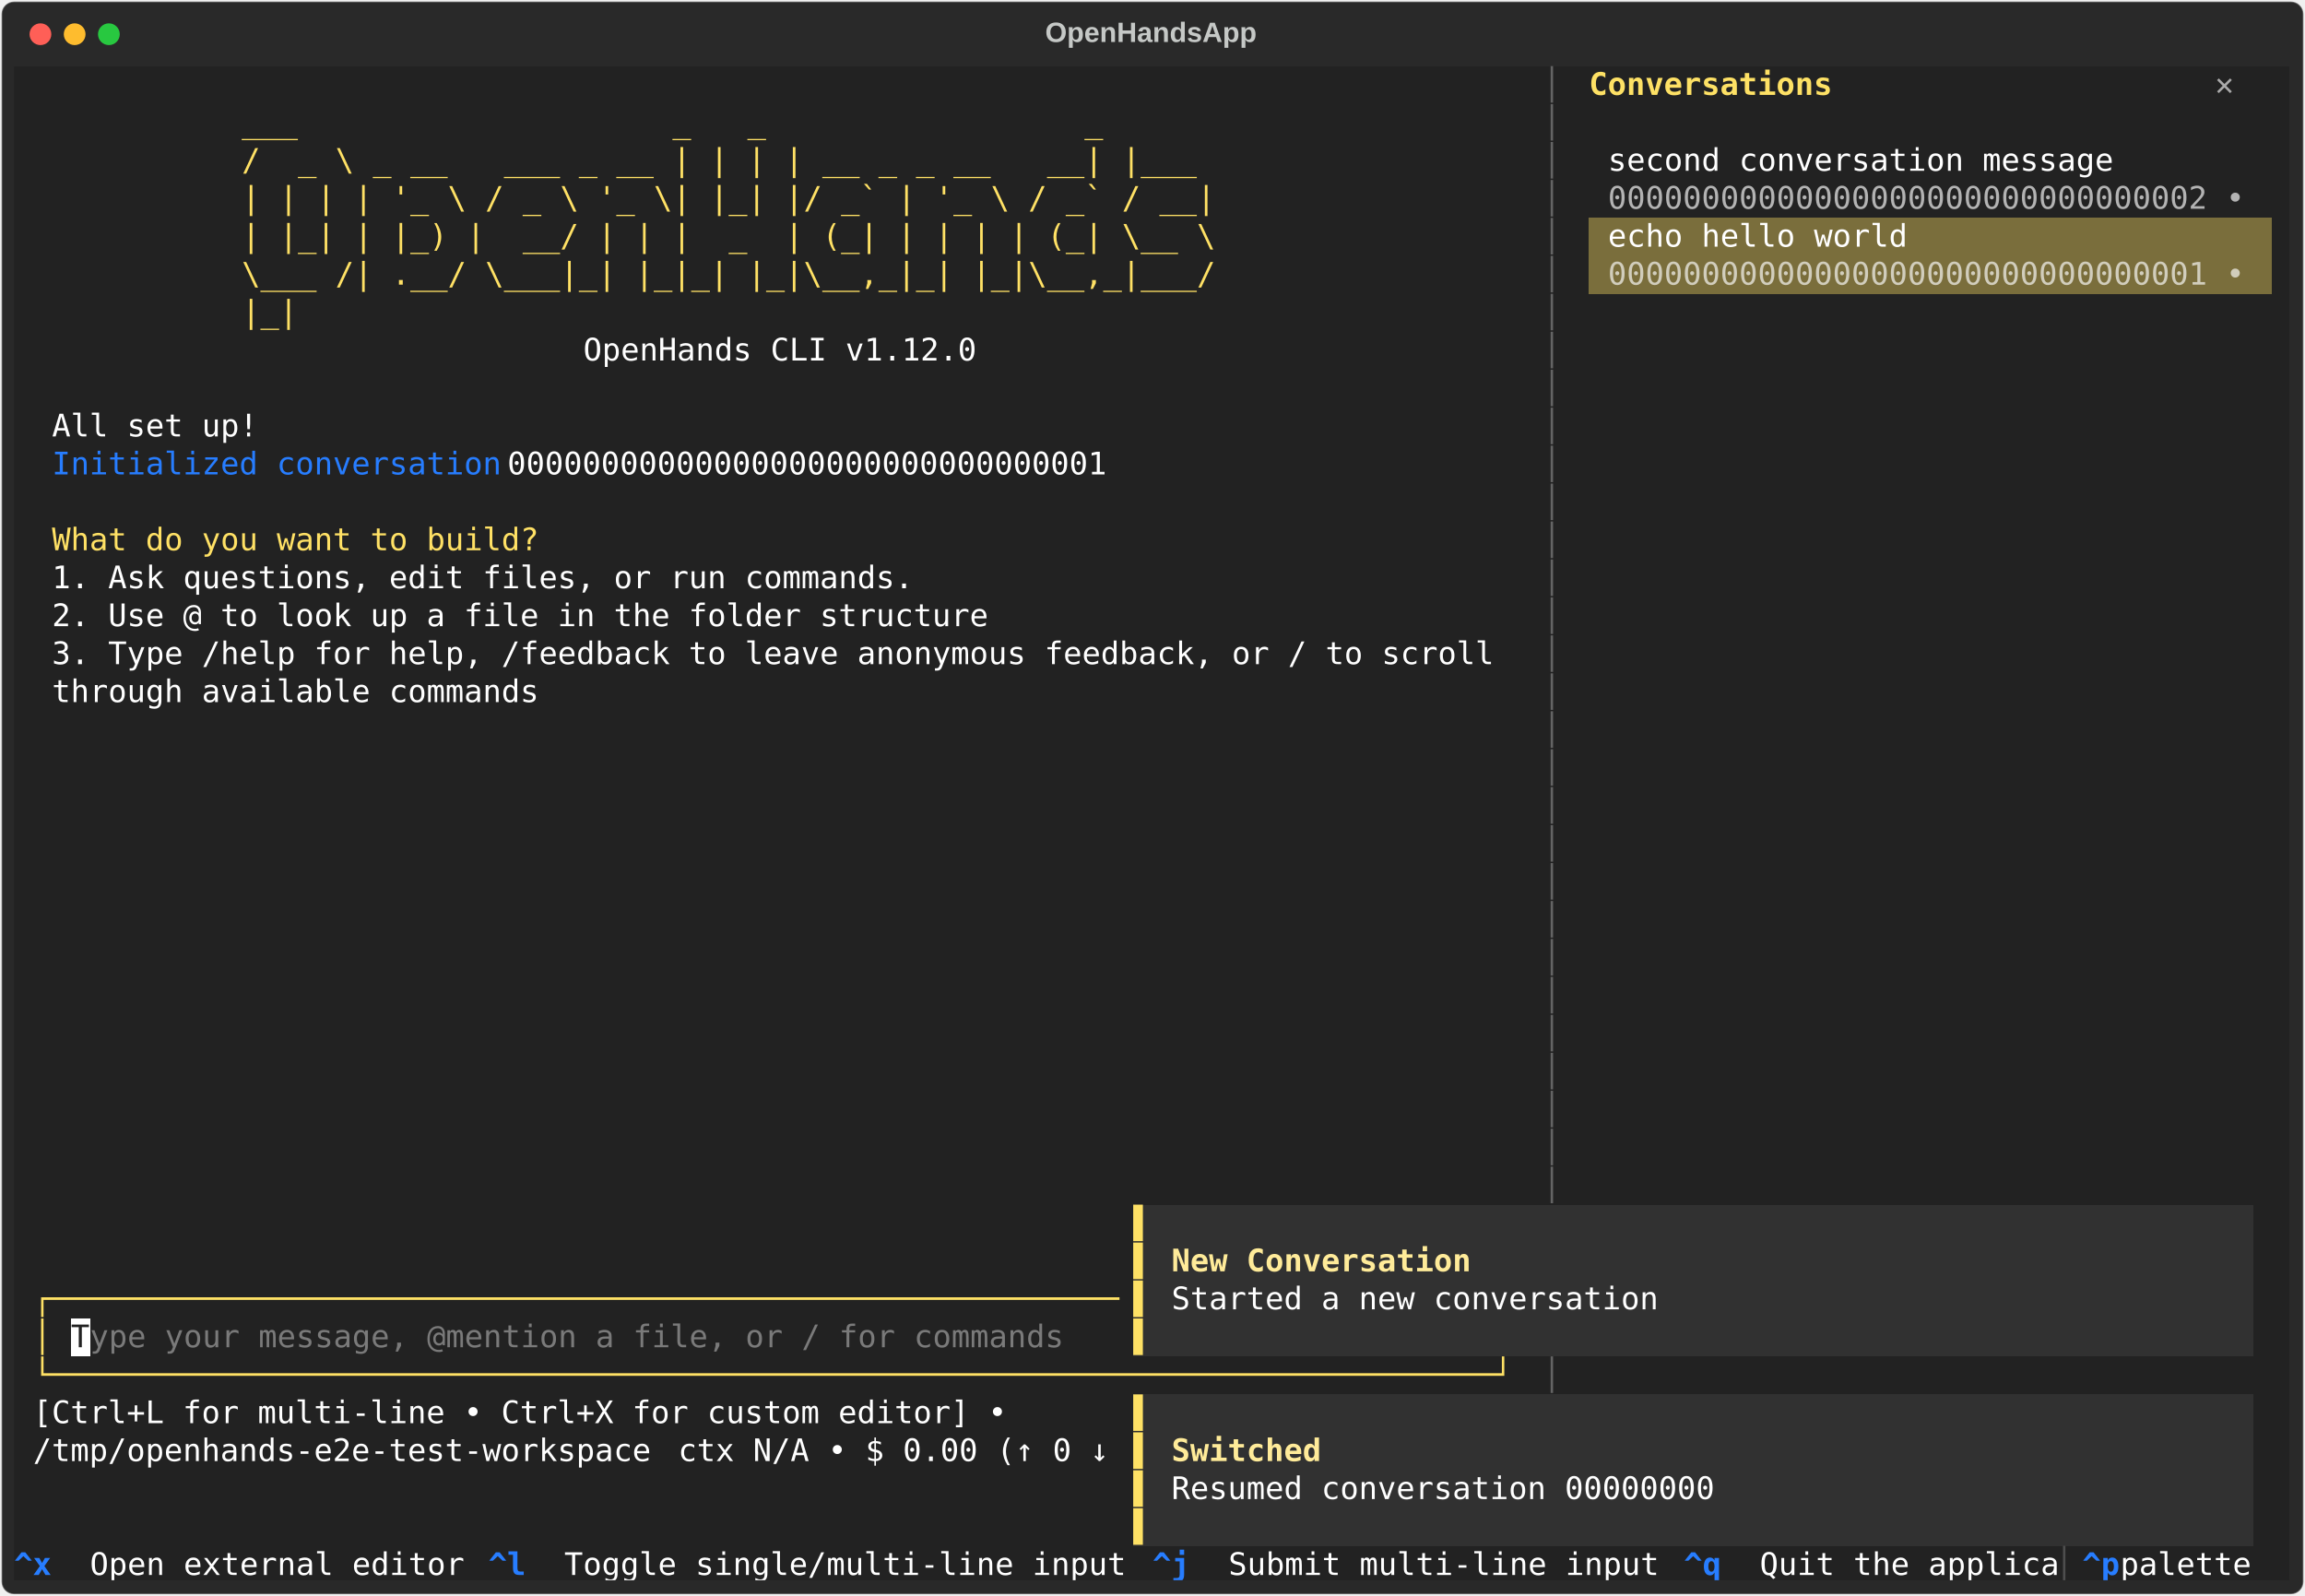
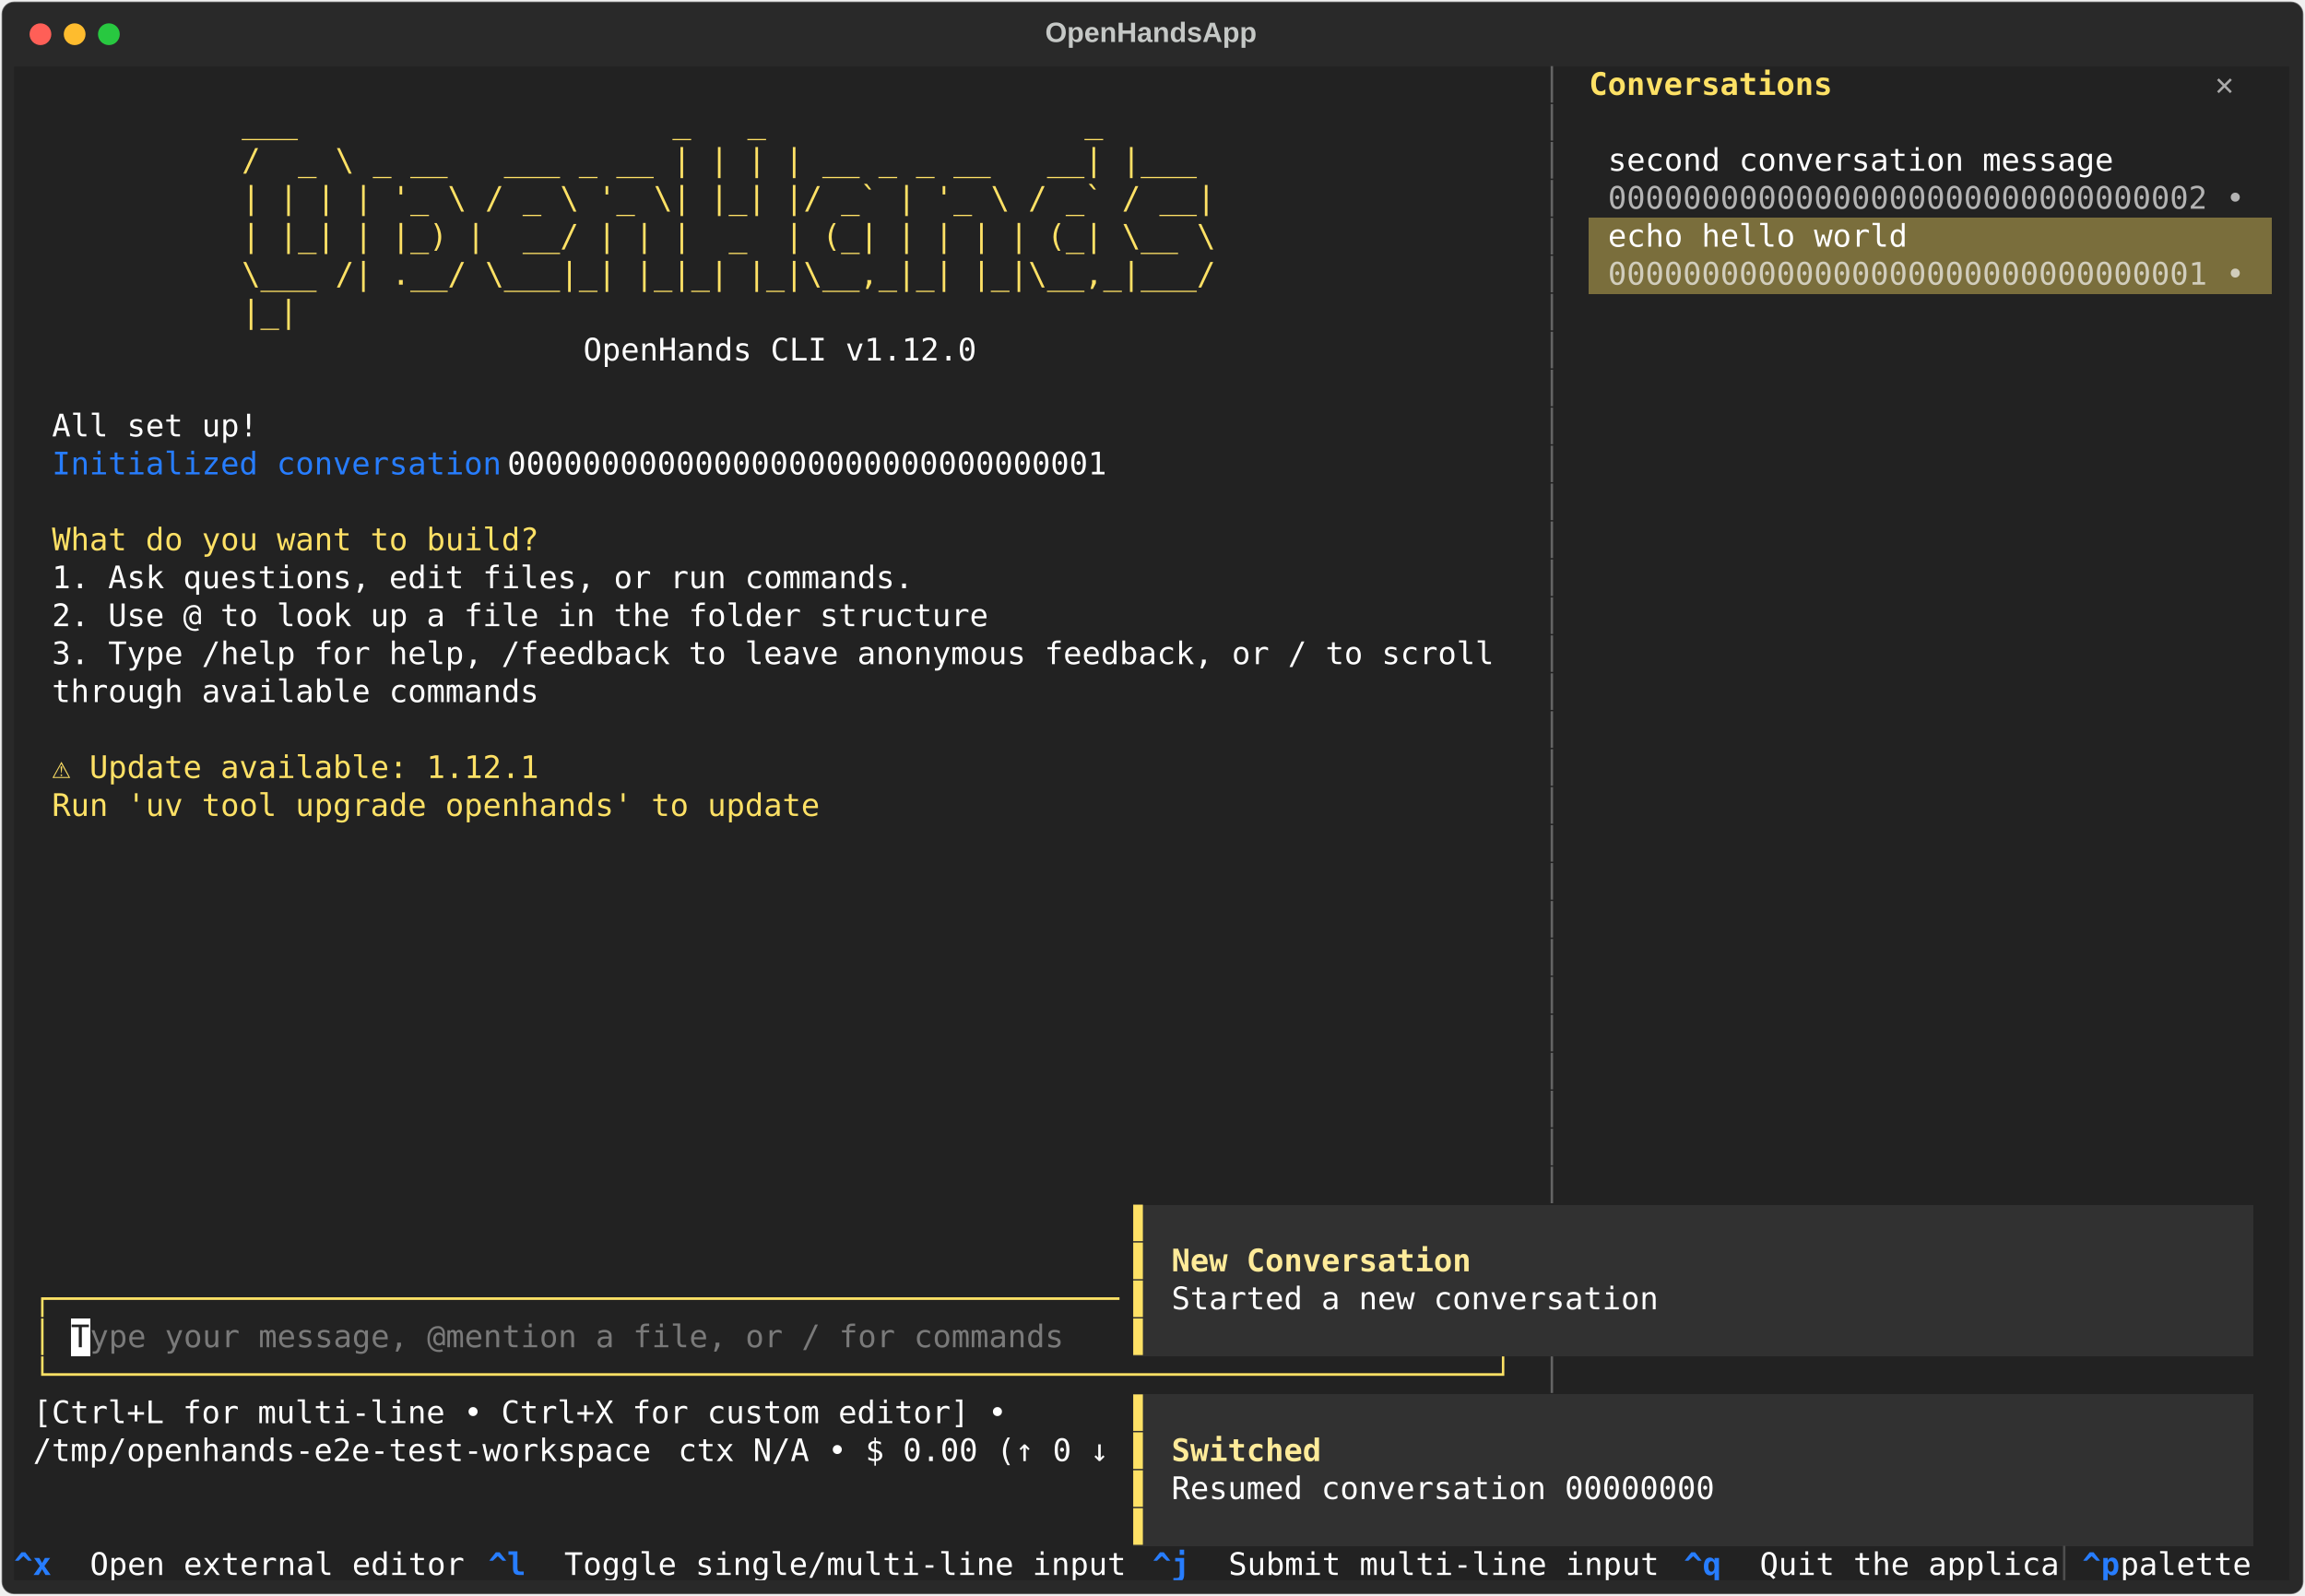
<svg xmlns="http://www.w3.org/2000/svg" class="rich-terminal" viewBox="0 0 1482 1026.0">
  <style>

    @font-face {
        font-family: "Fira Code";
        src: local("FiraCode-Regular"),
                url("https://cdnjs.cloudflare.com/ajax/libs/firacode/6.2.0/woff2/FiraCode-Regular.woff2") format("woff2"),
                url("https://cdnjs.cloudflare.com/ajax/libs/firacode/6.2.0/woff/FiraCode-Regular.woff") format("woff");
        font-style: normal;
        font-weight: 400;
    }
    @font-face {
        font-family: "Fira Code";
        src: local("FiraCode-Bold"),
                url("https://cdnjs.cloudflare.com/ajax/libs/firacode/6.2.0/woff2/FiraCode-Bold.woff2") format("woff2"),
                url("https://cdnjs.cloudflare.com/ajax/libs/firacode/6.2.0/woff/FiraCode-Bold.woff") format("woff");
        font-style: bold;
        font-weight: 700;
    }

    .terminal-matrix {
        font-family: Fira Code, monospace;
        font-size: 20px;
        line-height: 24.4px;
        font-variant-east-asian: full-width;
    }

    .terminal-title {
        font-size: 18px;
        font-weight: bold;
        font-family: arial;
    }

    .terminal-r1 { fill: #c5c8c6 }
.terminal-r2 { fill: #646464 }
.terminal-r3 { fill: #fee165;font-weight: bold }
.terminal-r4 { fill: #aaaaaa;font-weight: bold }
.terminal-r5 { fill: #ffe165 }
.terminal-r6 { fill: #ffffff }
.terminal-r7 { fill: #b3b3b3 }
.terminal-r8 { fill: #d1cdbc }
.terminal-r9 { fill: #277dff }
.terminal-r10 { fill: #fee165 }
.terminal-r11 { fill: #ffeb99;font-weight: bold }
.terminal-r12 { fill: #222222 }
.terminal-r13 { fill: #7a7a7a }
.terminal-r14 { fill: #277dff;font-weight: bold }
.terminal-r15 { fill: #4e4e4e }
    </style>
  <defs>
    <clipPath id="terminal-clip-terminal">
      <rect x="0" y="0" width="1463.0" height="975.0" />
    </clipPath>
    <clipPath id="terminal-line-0">
      <rect x="0" y="1.5" width="1464" height="24.65" />
    </clipPath>
    <clipPath id="terminal-line-1">
      <rect x="0" y="25.9" width="1464" height="24.65" />
    </clipPath>
    <clipPath id="terminal-line-2">
      <rect x="0" y="50.3" width="1464" height="24.65" />
    </clipPath>
    <clipPath id="terminal-line-3">
      <rect x="0" y="74.7" width="1464" height="24.65" />
    </clipPath>
    <clipPath id="terminal-line-4">
      <rect x="0" y="99.1" width="1464" height="24.65" />
    </clipPath>
    <clipPath id="terminal-line-5">
      <rect x="0" y="123.5" width="1464" height="24.65" />
    </clipPath>
    <clipPath id="terminal-line-6">
      <rect x="0" y="147.9" width="1464" height="24.65" />
    </clipPath>
    <clipPath id="terminal-line-7">
      <rect x="0" y="172.3" width="1464" height="24.65" />
    </clipPath>
    <clipPath id="terminal-line-8">
      <rect x="0" y="196.7" width="1464" height="24.65" />
    </clipPath>
    <clipPath id="terminal-line-9">
      <rect x="0" y="221.1" width="1464" height="24.65" />
    </clipPath>
    <clipPath id="terminal-line-10">
      <rect x="0" y="245.5" width="1464" height="24.65" />
    </clipPath>
    <clipPath id="terminal-line-11">
      <rect x="0" y="269.9" width="1464" height="24.65" />
    </clipPath>
    <clipPath id="terminal-line-12">
      <rect x="0" y="294.3" width="1464" height="24.65" />
    </clipPath>
    <clipPath id="terminal-line-13">
      <rect x="0" y="318.7" width="1464" height="24.65" />
    </clipPath>
    <clipPath id="terminal-line-14">
      <rect x="0" y="343.1" width="1464" height="24.65" />
    </clipPath>
    <clipPath id="terminal-line-15">
      <rect x="0" y="367.5" width="1464" height="24.65" />
    </clipPath>
    <clipPath id="terminal-line-16">
      <rect x="0" y="391.9" width="1464" height="24.65" />
    </clipPath>
    <clipPath id="terminal-line-17">
      <rect x="0" y="416.3" width="1464" height="24.65" />
    </clipPath>
    <clipPath id="terminal-line-18">
      <rect x="0" y="440.7" width="1464" height="24.65" />
    </clipPath>
    <clipPath id="terminal-line-19">
      <rect x="0" y="465.1" width="1464" height="24.65" />
    </clipPath>
    <clipPath id="terminal-line-20">
      <rect x="0" y="489.5" width="1464" height="24.65" />
    </clipPath>
    <clipPath id="terminal-line-21">
      <rect x="0" y="513.9" width="1464" height="24.65" />
    </clipPath>
    <clipPath id="terminal-line-22">
      <rect x="0" y="538.3" width="1464" height="24.65" />
    </clipPath>
    <clipPath id="terminal-line-23">
      <rect x="0" y="562.7" width="1464" height="24.65" />
    </clipPath>
    <clipPath id="terminal-line-24">
      <rect x="0" y="587.1" width="1464" height="24.65" />
    </clipPath>
    <clipPath id="terminal-line-25">
      <rect x="0" y="611.5" width="1464" height="24.65" />
    </clipPath>
    <clipPath id="terminal-line-26">
      <rect x="0" y="635.9" width="1464" height="24.65" />
    </clipPath>
    <clipPath id="terminal-line-27">
      <rect x="0" y="660.3" width="1464" height="24.65" />
    </clipPath>
    <clipPath id="terminal-line-28">
      <rect x="0" y="684.7" width="1464" height="24.65" />
    </clipPath>
    <clipPath id="terminal-line-29">
      <rect x="0" y="709.1" width="1464" height="24.65" />
    </clipPath>
    <clipPath id="terminal-line-30">
      <rect x="0" y="733.5" width="1464" height="24.65" />
    </clipPath>
    <clipPath id="terminal-line-31">
      <rect x="0" y="757.9" width="1464" height="24.65" />
    </clipPath>
    <clipPath id="terminal-line-32">
      <rect x="0" y="782.3" width="1464" height="24.65" />
    </clipPath>
    <clipPath id="terminal-line-33">
      <rect x="0" y="806.7" width="1464" height="24.65" />
    </clipPath>
    <clipPath id="terminal-line-34">
      <rect x="0" y="831.1" width="1464" height="24.65" />
    </clipPath>
    <clipPath id="terminal-line-35">
      <rect x="0" y="855.5" width="1464" height="24.65" />
    </clipPath>
    <clipPath id="terminal-line-36">
      <rect x="0" y="879.9" width="1464" height="24.65" />
    </clipPath>
    <clipPath id="terminal-line-37">
      <rect x="0" y="904.3" width="1464" height="24.65" />
    </clipPath>
    <clipPath id="terminal-line-38">
      <rect x="0" y="928.7" width="1464" height="24.65" />
    </clipPath>
  </defs>
  <rect fill="#292929" stroke="rgba(255,255,255,0.35)" stroke-width="1" x="1" y="1" width="1480" height="1024" rx="8" />
  <text class="terminal-title" fill="#c5c8c6" text-anchor="middle" x="740" y="27">OpenHandsApp</text>
  <g transform="translate(26,22)">
    <circle cx="0" cy="0" r="7" fill="#ff5f57" />
    <circle cx="22" cy="0" r="7" fill="#febc2e" />
    <circle cx="44" cy="0" r="7" fill="#28c840" />
  </g>
  <g transform="translate(9, 41)" clip-path="url(#terminal-clip-terminal)">
    <rect fill="#222222" x="0" y="1.5" width="988.2" height="24.65" shape-rendering="crispEdges" />
    <rect fill="#222222" x="988.2" y="1.5" width="12.2" height="24.65" shape-rendering="crispEdges" />
    <rect fill="#222222" x="1000.4" y="1.5" width="12.2" height="24.65" shape-rendering="crispEdges" />
    <rect fill="#222222" x="1012.6" y="1.5" width="158.6" height="24.65" shape-rendering="crispEdges" />
    <rect fill="#222222" x="1171.2" y="1.5" width="244" height="24.65" shape-rendering="crispEdges" />
    <rect fill="#222222" x="1415.2" y="1.5" width="36.6" height="24.65" shape-rendering="crispEdges" />
    <rect fill="#222222" x="1451.8" y="1.5" width="12.2" height="24.65" shape-rendering="crispEdges" />
    <rect fill="#222222" x="0" y="25.9" width="146.4" height="24.65" shape-rendering="crispEdges" />
    <rect fill="#222222" x="146.4" y="25.9" width="695.4" height="24.65" shape-rendering="crispEdges" />
    <rect fill="#222222" x="841.8" y="25.9" width="146.4" height="24.65" shape-rendering="crispEdges" />
    <rect fill="#222222" x="988.2" y="25.9" width="12.2" height="24.65" shape-rendering="crispEdges" />
    <rect fill="#222222" x="1000.4" y="25.9" width="463.6" height="24.65" shape-rendering="crispEdges" />
    <rect fill="#222222" x="0" y="50.3" width="146.4" height="24.65" shape-rendering="crispEdges" />
    <rect fill="#222222" x="146.4" y="50.3" width="695.4" height="24.65" shape-rendering="crispEdges" />
    <rect fill="#222222" x="841.8" y="50.3" width="146.4" height="24.65" shape-rendering="crispEdges" />
    <rect fill="#222222" x="988.2" y="50.3" width="12.2" height="24.65" shape-rendering="crispEdges" />
    <rect fill="#222222" x="1000.4" y="50.3" width="24.4" height="24.65" shape-rendering="crispEdges" />
    <rect fill="#222222" x="1024.8" y="50.3" width="329.4" height="24.65" shape-rendering="crispEdges" />
    <rect fill="#222222" x="1354.2" y="50.3" width="109.8" height="24.65" shape-rendering="crispEdges" />
    <rect fill="#222222" x="0" y="74.7" width="146.4" height="24.65" shape-rendering="crispEdges" />
    <rect fill="#222222" x="146.4" y="74.7" width="695.4" height="24.65" shape-rendering="crispEdges" />
    <rect fill="#222222" x="841.8" y="74.7" width="146.4" height="24.65" shape-rendering="crispEdges" />
    <rect fill="#222222" x="988.2" y="74.7" width="12.2" height="24.65" shape-rendering="crispEdges" />
    <rect fill="#222222" x="1000.4" y="74.7" width="24.4" height="24.65" shape-rendering="crispEdges" />
    <rect fill="#222222" x="1024.8" y="74.7" width="414.8" height="24.65" shape-rendering="crispEdges" />
    <rect fill="#222222" x="1439.6" y="74.7" width="24.4" height="24.65" shape-rendering="crispEdges" />
    <rect fill="#222222" x="0" y="99.1" width="146.4" height="24.65" shape-rendering="crispEdges" />
    <rect fill="#222222" x="146.4" y="99.1" width="695.4" height="24.65" shape-rendering="crispEdges" />
    <rect fill="#222222" x="841.8" y="99.1" width="146.4" height="24.65" shape-rendering="crispEdges" />
    <rect fill="#222222" x="988.2" y="99.1" width="12.2" height="24.65" shape-rendering="crispEdges" />
    <rect fill="#222222" x="1000.4" y="99.1" width="12.2" height="24.65" shape-rendering="crispEdges" />
    <rect fill="#7a6e3c" x="1012.6" y="99.1" width="12.2" height="24.65" shape-rendering="crispEdges" />
    <rect fill="#7a6e3c" x="1024.8" y="99.1" width="195.2" height="24.65" shape-rendering="crispEdges" />
    <rect fill="#7a6e3c" x="1220" y="99.1" width="231.8" height="24.65" shape-rendering="crispEdges" />
    <rect fill="#222222" x="1451.8" y="99.1" width="12.2" height="24.65" shape-rendering="crispEdges" />
    <rect fill="#222222" x="0" y="123.5" width="146.4" height="24.65" shape-rendering="crispEdges" />
    <rect fill="#222222" x="146.4" y="123.5" width="695.4" height="24.65" shape-rendering="crispEdges" />
    <rect fill="#222222" x="841.8" y="123.5" width="146.4" height="24.65" shape-rendering="crispEdges" />
    <rect fill="#222222" x="988.2" y="123.5" width="12.2" height="24.65" shape-rendering="crispEdges" />
    <rect fill="#222222" x="1000.4" y="123.5" width="12.2" height="24.65" shape-rendering="crispEdges" />
    <rect fill="#7a6e3c" x="1012.6" y="123.5" width="12.2" height="24.65" shape-rendering="crispEdges" />
    <rect fill="#7a6e3c" x="1024.8" y="123.5" width="414.8" height="24.65" shape-rendering="crispEdges" />
    <rect fill="#7a6e3c" x="1439.6" y="123.5" width="12.2" height="24.65" shape-rendering="crispEdges" />
    <rect fill="#222222" x="1451.8" y="123.5" width="12.2" height="24.65" shape-rendering="crispEdges" />
    <rect fill="#222222" x="0" y="147.9" width="146.4" height="24.65" shape-rendering="crispEdges" />
    <rect fill="#222222" x="146.4" y="147.9" width="695.4" height="24.65" shape-rendering="crispEdges" />
    <rect fill="#222222" x="841.8" y="147.9" width="146.4" height="24.65" shape-rendering="crispEdges" />
    <rect fill="#222222" x="988.2" y="147.9" width="12.2" height="24.65" shape-rendering="crispEdges" />
    <rect fill="#222222" x="1000.4" y="147.9" width="463.6" height="24.65" shape-rendering="crispEdges" />
    <rect fill="#222222" x="0" y="172.3" width="366" height="24.65" shape-rendering="crispEdges" />
    <rect fill="#222222" x="366" y="172.3" width="256.2" height="24.65" shape-rendering="crispEdges" />
    <rect fill="#222222" x="622.2" y="172.3" width="366" height="24.65" shape-rendering="crispEdges" />
    <rect fill="#222222" x="988.2" y="172.3" width="12.2" height="24.65" shape-rendering="crispEdges" />
    <rect fill="#222222" x="1000.4" y="172.3" width="463.6" height="24.65" shape-rendering="crispEdges" />
    <rect fill="#222222" x="0" y="196.7" width="988.2" height="24.65" shape-rendering="crispEdges" />
    <rect fill="#222222" x="988.2" y="196.7" width="12.2" height="24.65" shape-rendering="crispEdges" />
    <rect fill="#222222" x="1000.4" y="196.7" width="463.6" height="24.65" shape-rendering="crispEdges" />
    <rect fill="#222222" x="0" y="221.1" width="24.4" height="24.65" shape-rendering="crispEdges" />
    <rect fill="#222222" x="24.4" y="221.1" width="134.2" height="24.65" shape-rendering="crispEdges" />
    <rect fill="#222222" x="158.6" y="221.1" width="829.6" height="24.65" shape-rendering="crispEdges" />
    <rect fill="#222222" x="988.2" y="221.1" width="12.2" height="24.65" shape-rendering="crispEdges" />
    <rect fill="#222222" x="1000.4" y="221.1" width="463.6" height="24.65" shape-rendering="crispEdges" />
    <rect fill="#222222" x="0" y="245.5" width="24.4" height="24.65" shape-rendering="crispEdges" />
    <rect fill="#222222" x="24.4" y="245.5" width="292.8" height="24.65" shape-rendering="crispEdges" />
    <rect fill="#222222" x="317.2" y="245.5" width="402.6" height="24.65" shape-rendering="crispEdges" />
    <rect fill="#222222" x="719.8" y="245.5" width="268.4" height="24.65" shape-rendering="crispEdges" />
    <rect fill="#222222" x="988.2" y="245.5" width="12.2" height="24.65" shape-rendering="crispEdges" />
    <rect fill="#222222" x="1000.4" y="245.5" width="463.6" height="24.65" shape-rendering="crispEdges" />
    <rect fill="#222222" x="0" y="269.9" width="988.2" height="24.65" shape-rendering="crispEdges" />
    <rect fill="#222222" x="988.2" y="269.9" width="12.2" height="24.65" shape-rendering="crispEdges" />
    <rect fill="#222222" x="1000.4" y="269.9" width="463.6" height="24.65" shape-rendering="crispEdges" />
    <rect fill="#222222" x="0" y="294.3" width="24.4" height="24.65" shape-rendering="crispEdges" />
    <rect fill="#222222" x="24.4" y="294.3" width="317.2" height="24.65" shape-rendering="crispEdges" />
    <rect fill="#222222" x="341.6" y="294.3" width="646.6" height="24.65" shape-rendering="crispEdges" />
    <rect fill="#222222" x="988.2" y="294.3" width="12.2" height="24.65" shape-rendering="crispEdges" />
    <rect fill="#222222" x="1000.4" y="294.3" width="463.6" height="24.65" shape-rendering="crispEdges" />
    <rect fill="#222222" x="0" y="318.7" width="24.4" height="24.65" shape-rendering="crispEdges" />
    <rect fill="#222222" x="24.4" y="318.7" width="561.2" height="24.65" shape-rendering="crispEdges" />
    <rect fill="#222222" x="585.6" y="318.7" width="402.6" height="24.65" shape-rendering="crispEdges" />
    <rect fill="#222222" x="988.2" y="318.7" width="12.2" height="24.65" shape-rendering="crispEdges" />
    <rect fill="#222222" x="1000.4" y="318.7" width="463.6" height="24.65" shape-rendering="crispEdges" />
    <rect fill="#222222" x="0" y="343.1" width="24.4" height="24.65" shape-rendering="crispEdges" />
    <rect fill="#222222" x="24.4" y="343.1" width="610" height="24.65" shape-rendering="crispEdges" />
    <rect fill="#222222" x="634.4" y="343.1" width="353.8" height="24.65" shape-rendering="crispEdges" />
    <rect fill="#222222" x="988.2" y="343.1" width="12.2" height="24.65" shape-rendering="crispEdges" />
    <rect fill="#222222" x="1000.4" y="343.1" width="463.6" height="24.65" shape-rendering="crispEdges" />
    <rect fill="#222222" x="0" y="367.5" width="24.4" height="24.65" shape-rendering="crispEdges" />
    <rect fill="#222222" x="24.4" y="367.5" width="939.4" height="24.65" shape-rendering="crispEdges" />
    <rect fill="#222222" x="963.8" y="367.5" width="24.4" height="24.65" shape-rendering="crispEdges" />
    <rect fill="#222222" x="988.2" y="367.5" width="12.2" height="24.65" shape-rendering="crispEdges" />
    <rect fill="#222222" x="1000.4" y="367.5" width="463.6" height="24.65" shape-rendering="crispEdges" />
    <rect fill="#222222" x="0" y="391.9" width="24.4" height="24.65" shape-rendering="crispEdges" />
    <rect fill="#222222" x="24.4" y="391.9" width="317.2" height="24.65" shape-rendering="crispEdges" />
    <rect fill="#222222" x="341.6" y="391.9" width="646.6" height="24.65" shape-rendering="crispEdges" />
    <rect fill="#222222" x="988.2" y="391.9" width="12.2" height="24.65" shape-rendering="crispEdges" />
    <rect fill="#222222" x="1000.4" y="391.9" width="463.6" height="24.65" shape-rendering="crispEdges" />
    <rect fill="#222222" x="0" y="416.3" width="988.2" height="24.65" shape-rendering="crispEdges" />
    <rect fill="#222222" x="988.2" y="416.3" width="12.2" height="24.65" shape-rendering="crispEdges" />
    <rect fill="#222222" x="1000.4" y="416.3" width="463.6" height="24.65" shape-rendering="crispEdges" />
-     <rect fill="#222222" x="0" y="440.7" width="988.2" height="24.65" shape-rendering="crispEdges" />
+     <rect fill="#222222" x="0" y="440.7" width="24.4" height="24.65" shape-rendering="crispEdges" />
+     <rect fill="#222222" x="24.4" y="440.7" width="317.2" height="24.65" shape-rendering="crispEdges" />
+     <rect fill="#222222" x="341.6" y="440.7" width="646.6" height="24.65" shape-rendering="crispEdges" />
    <rect fill="#222222" x="988.2" y="440.7" width="12.2" height="24.65" shape-rendering="crispEdges" />
    <rect fill="#222222" x="1000.4" y="440.7" width="463.6" height="24.65" shape-rendering="crispEdges" />
-     <rect fill="#222222" x="0" y="465.1" width="988.2" height="24.65" shape-rendering="crispEdges" />
+     <rect fill="#222222" x="0" y="465.1" width="24.4" height="24.65" shape-rendering="crispEdges" />
+     <rect fill="#222222" x="24.4" y="465.1" width="500.2" height="24.65" shape-rendering="crispEdges" />
+     <rect fill="#222222" x="524.6" y="465.1" width="463.6" height="24.65" shape-rendering="crispEdges" />
    <rect fill="#222222" x="988.2" y="465.1" width="12.2" height="24.65" shape-rendering="crispEdges" />
    <rect fill="#222222" x="1000.4" y="465.1" width="463.6" height="24.65" shape-rendering="crispEdges" />
    <rect fill="#222222" x="0" y="489.5" width="988.2" height="24.65" shape-rendering="crispEdges" />
    <rect fill="#222222" x="988.2" y="489.5" width="12.2" height="24.65" shape-rendering="crispEdges" />
    <rect fill="#222222" x="1000.4" y="489.5" width="463.6" height="24.65" shape-rendering="crispEdges" />
    <rect fill="#222222" x="0" y="513.9" width="988.2" height="24.65" shape-rendering="crispEdges" />
    <rect fill="#222222" x="988.2" y="513.9" width="12.2" height="24.65" shape-rendering="crispEdges" />
    <rect fill="#222222" x="1000.4" y="513.9" width="463.6" height="24.65" shape-rendering="crispEdges" />
    <rect fill="#222222" x="0" y="538.3" width="988.2" height="24.65" shape-rendering="crispEdges" />
    <rect fill="#222222" x="988.2" y="538.3" width="12.2" height="24.65" shape-rendering="crispEdges" />
    <rect fill="#222222" x="1000.4" y="538.3" width="463.6" height="24.65" shape-rendering="crispEdges" />
    <rect fill="#222222" x="0" y="562.7" width="988.2" height="24.65" shape-rendering="crispEdges" />
    <rect fill="#222222" x="988.2" y="562.7" width="12.2" height="24.65" shape-rendering="crispEdges" />
    <rect fill="#222222" x="1000.4" y="562.7" width="463.6" height="24.65" shape-rendering="crispEdges" />
    <rect fill="#222222" x="0" y="587.1" width="988.2" height="24.65" shape-rendering="crispEdges" />
    <rect fill="#222222" x="988.2" y="587.1" width="12.2" height="24.65" shape-rendering="crispEdges" />
    <rect fill="#222222" x="1000.4" y="587.1" width="463.6" height="24.65" shape-rendering="crispEdges" />
    <rect fill="#222222" x="0" y="611.5" width="988.2" height="24.65" shape-rendering="crispEdges" />
    <rect fill="#222222" x="988.2" y="611.5" width="12.2" height="24.65" shape-rendering="crispEdges" />
    <rect fill="#222222" x="1000.4" y="611.5" width="463.6" height="24.65" shape-rendering="crispEdges" />
    <rect fill="#222222" x="0" y="635.9" width="988.2" height="24.65" shape-rendering="crispEdges" />
    <rect fill="#222222" x="988.2" y="635.9" width="12.2" height="24.65" shape-rendering="crispEdges" />
    <rect fill="#222222" x="1000.4" y="635.9" width="463.6" height="24.65" shape-rendering="crispEdges" />
    <rect fill="#222222" x="0" y="660.3" width="988.2" height="24.65" shape-rendering="crispEdges" />
    <rect fill="#222222" x="988.2" y="660.3" width="12.2" height="24.65" shape-rendering="crispEdges" />
    <rect fill="#222222" x="1000.4" y="660.3" width="463.6" height="24.65" shape-rendering="crispEdges" />
    <rect fill="#222222" x="0" y="684.7" width="988.2" height="24.65" shape-rendering="crispEdges" />
    <rect fill="#222222" x="988.2" y="684.7" width="12.2" height="24.65" shape-rendering="crispEdges" />
    <rect fill="#222222" x="1000.4" y="684.7" width="463.6" height="24.65" shape-rendering="crispEdges" />
    <rect fill="#222222" x="0" y="709.1" width="988.2" height="24.65" shape-rendering="crispEdges" />
    <rect fill="#222222" x="988.2" y="709.1" width="12.2" height="24.65" shape-rendering="crispEdges" />
    <rect fill="#222222" x="1000.4" y="709.1" width="463.6" height="24.65" shape-rendering="crispEdges" />
    <rect fill="#222222" x="0" y="733.5" width="719.8" height="24.65" shape-rendering="crispEdges" />
    <rect fill="#313131" x="719.8" y="733.5" width="12.2" height="24.65" shape-rendering="crispEdges" />
    <rect fill="#313131" x="732" y="733.5" width="707.6" height="24.65" shape-rendering="crispEdges" />
    <rect fill="#222222" x="1439.6" y="733.5" width="24.4" height="24.65" shape-rendering="crispEdges" />
    <rect fill="#222222" x="0" y="757.9" width="12.2" height="24.65" shape-rendering="crispEdges" />
    <rect fill="#222222" x="12.2" y="757.9" width="12.2" height="24.65" shape-rendering="crispEdges" />
    <rect fill="#222222" x="24.4" y="757.9" width="695.4" height="24.65" shape-rendering="crispEdges" />
    <rect fill="#313131" x="719.8" y="757.9" width="12.2" height="24.65" shape-rendering="crispEdges" />
    <rect fill="#313131" x="732" y="757.9" width="12.2" height="24.65" shape-rendering="crispEdges" />
    <rect fill="#313131" x="744.2" y="757.9" width="195.2" height="24.65" shape-rendering="crispEdges" />
    <rect fill="#313131" x="939.4" y="757.9" width="500.2" height="24.65" shape-rendering="crispEdges" />
    <rect fill="#222222" x="1439.6" y="757.9" width="24.4" height="24.65" shape-rendering="crispEdges" />
    <rect fill="#222222" x="0" y="782.3" width="12.2" height="24.65" shape-rendering="crispEdges" />
    <rect fill="#222222" x="12.2" y="782.3" width="707.6" height="24.65" shape-rendering="crispEdges" />
    <rect fill="#313131" x="719.8" y="782.3" width="12.2" height="24.65" shape-rendering="crispEdges" />
    <rect fill="#313131" x="732" y="782.3" width="12.2" height="24.65" shape-rendering="crispEdges" />
    <rect fill="#313131" x="744.2" y="782.3" width="317.2" height="24.65" shape-rendering="crispEdges" />
    <rect fill="#313131" x="1061.4" y="782.3" width="378.2" height="24.65" shape-rendering="crispEdges" />
    <rect fill="#222222" x="1439.6" y="782.3" width="24.4" height="24.65" shape-rendering="crispEdges" />
    <rect fill="#222222" x="0" y="806.7" width="12.2" height="24.65" shape-rendering="crispEdges" />
    <rect fill="#222222" x="12.2" y="806.7" width="12.2" height="24.65" shape-rendering="crispEdges" />
    <rect fill="#222222" x="24.4" y="806.7" width="12.2" height="24.65" shape-rendering="crispEdges" />
    <rect fill="#ffffff" x="36.6" y="806.7" width="12.2" height="24.65" shape-rendering="crispEdges" />
    <rect fill="#222222" x="48.8" y="806.7" width="634.4" height="24.65" shape-rendering="crispEdges" />
    <rect fill="#222222" x="683.2" y="806.7" width="36.6" height="24.65" shape-rendering="crispEdges" />
    <rect fill="#313131" x="719.8" y="806.7" width="12.2" height="24.65" shape-rendering="crispEdges" />
    <rect fill="#313131" x="732" y="806.7" width="707.6" height="24.65" shape-rendering="crispEdges" />
    <rect fill="#222222" x="1439.6" y="806.7" width="24.4" height="24.65" shape-rendering="crispEdges" />
    <rect fill="#222222" x="0" y="831.1" width="12.2" height="24.65" shape-rendering="crispEdges" />
    <rect fill="#222222" x="12.2" y="831.1" width="963.8" height="24.65" shape-rendering="crispEdges" />
    <rect fill="#222222" x="976" y="831.1" width="12.2" height="24.65" shape-rendering="crispEdges" />
    <rect fill="#222222" x="988.2" y="831.1" width="12.2" height="24.65" shape-rendering="crispEdges" />
    <rect fill="#222222" x="1000.4" y="831.1" width="463.6" height="24.65" shape-rendering="crispEdges" />
    <rect fill="#222222" x="0" y="855.5" width="12.2" height="24.65" shape-rendering="crispEdges" />
    <rect fill="#222222" x="12.2" y="855.5" width="634.4" height="24.65" shape-rendering="crispEdges" />
    <rect fill="#222222" x="646.6" y="855.5" width="73.2" height="24.65" shape-rendering="crispEdges" />
    <rect fill="#313131" x="719.8" y="855.5" width="12.2" height="24.65" shape-rendering="crispEdges" />
    <rect fill="#313131" x="732" y="855.5" width="707.6" height="24.65" shape-rendering="crispEdges" />
    <rect fill="#222222" x="1439.6" y="855.5" width="24.4" height="24.65" shape-rendering="crispEdges" />
    <rect fill="#222222" x="0" y="879.9" width="12.2" height="24.65" shape-rendering="crispEdges" />
    <rect fill="#222222" x="12.2" y="879.9" width="414.8" height="24.65" shape-rendering="crispEdges" />
    <rect fill="#222222" x="427" y="879.9" width="292.8" height="24.65" shape-rendering="crispEdges" />
    <rect fill="#313131" x="719.8" y="879.9" width="12.2" height="24.65" shape-rendering="crispEdges" />
    <rect fill="#313131" x="732" y="879.9" width="12.2" height="24.65" shape-rendering="crispEdges" />
    <rect fill="#313131" x="744.2" y="879.9" width="97.6" height="24.65" shape-rendering="crispEdges" />
    <rect fill="#313131" x="841.8" y="879.9" width="597.8" height="24.65" shape-rendering="crispEdges" />
    <rect fill="#222222" x="1439.6" y="879.9" width="24.4" height="24.65" shape-rendering="crispEdges" />
    <rect fill="#222222" x="0" y="904.3" width="719.8" height="24.65" shape-rendering="crispEdges" />
    <rect fill="#313131" x="719.8" y="904.3" width="12.2" height="24.65" shape-rendering="crispEdges" />
    <rect fill="#313131" x="732" y="904.3" width="12.2" height="24.65" shape-rendering="crispEdges" />
    <rect fill="#313131" x="744.2" y="904.3" width="353.8" height="24.65" shape-rendering="crispEdges" />
    <rect fill="#313131" x="1098" y="904.3" width="341.6" height="24.65" shape-rendering="crispEdges" />
    <rect fill="#222222" x="1439.6" y="904.3" width="24.4" height="24.65" shape-rendering="crispEdges" />
    <rect fill="#222222" x="0" y="928.7" width="719.8" height="24.65" shape-rendering="crispEdges" />
    <rect fill="#313131" x="719.8" y="928.7" width="12.2" height="24.65" shape-rendering="crispEdges" />
    <rect fill="#313131" x="732" y="928.7" width="707.6" height="24.65" shape-rendering="crispEdges" />
    <rect fill="#222222" x="1439.6" y="928.7" width="24.4" height="24.65" shape-rendering="crispEdges" />
    <rect fill="#222222" x="0" y="953.1" width="48.8" height="24.65" shape-rendering="crispEdges" />
    <rect fill="#222222" x="48.8" y="953.1" width="256.2" height="24.65" shape-rendering="crispEdges" />
    <rect fill="#222222" x="305" y="953.1" width="48.8" height="24.65" shape-rendering="crispEdges" />
    <rect fill="#222222" x="353.8" y="953.1" width="378.2" height="24.65" shape-rendering="crispEdges" />
    <rect fill="#222222" x="732" y="953.1" width="48.8" height="24.65" shape-rendering="crispEdges" />
    <rect fill="#222222" x="780.8" y="953.1" width="292.8" height="24.65" shape-rendering="crispEdges" />
    <rect fill="#222222" x="1073.6" y="953.1" width="48.8" height="24.65" shape-rendering="crispEdges" />
    <rect fill="#222222" x="1122.4" y="953.1" width="195.2" height="24.65" shape-rendering="crispEdges" />
    <rect fill="#222222" x="1317.6" y="953.1" width="12.2" height="24.65" shape-rendering="crispEdges" />
    <rect fill="#222222" x="1329.8" y="953.1" width="24.4" height="24.65" shape-rendering="crispEdges" />
    <rect fill="#222222" x="1354.2" y="953.1" width="97.6" height="24.65" shape-rendering="crispEdges" />
    <rect fill="#222222" x="1451.8" y="953.1" width="12.2" height="24.65" shape-rendering="crispEdges" />
    <g class="terminal-matrix">
      <text class="terminal-r2" x="988.2" y="20" textLength="12.2" clip-path="url(#terminal-line-0)">▏</text>
      <text class="terminal-r3" x="1012.6" y="20" textLength="158.6" clip-path="url(#terminal-line-0)">Conversations</text>
      <text class="terminal-r4" x="1415.2" y="20" textLength="36.6" clip-path="url(#terminal-line-0)"> ✕ </text>
      <text class="terminal-r1" x="1464" y="20" textLength="12.2" clip-path="url(#terminal-line-0)">
</text>
      <text class="terminal-r5" x="146.4" y="44.4" textLength="695.4" clip-path="url(#terminal-line-1)">     ___                    _   _                 _      </text>
      <text class="terminal-r2" x="988.2" y="44.4" textLength="12.2" clip-path="url(#terminal-line-1)">▏</text>
      <text class="terminal-r1" x="1464" y="44.4" textLength="12.2" clip-path="url(#terminal-line-1)">
</text>
      <text class="terminal-r5" x="146.4" y="68.8" textLength="695.4" clip-path="url(#terminal-line-2)">    /  _ \ _ __   ___ _ __ | | | | __ _ _ __   __| |___  </text>
      <text class="terminal-r2" x="988.2" y="68.8" textLength="12.2" clip-path="url(#terminal-line-2)">▏</text>
      <text class="terminal-r6" x="1024.8" y="68.8" textLength="329.4" clip-path="url(#terminal-line-2)">second conversation message</text>
      <text class="terminal-r1" x="1464" y="68.8" textLength="12.2" clip-path="url(#terminal-line-2)">
</text>
      <text class="terminal-r5" x="146.4" y="93.2" textLength="695.4" clip-path="url(#terminal-line-3)">    | | | | '_ \ / _ \ '_ \| |_| |/ _` | '_ \ / _` / __| </text>
      <text class="terminal-r2" x="988.2" y="93.2" textLength="12.2" clip-path="url(#terminal-line-3)">▏</text>
      <text class="terminal-r7" x="1024.8" y="93.2" textLength="414.8" clip-path="url(#terminal-line-3)">00000000000000000000000000000002 •</text>
      <text class="terminal-r1" x="1464" y="93.2" textLength="12.2" clip-path="url(#terminal-line-3)">
</text>
      <text class="terminal-r5" x="146.4" y="117.6" textLength="695.4" clip-path="url(#terminal-line-4)">    | |_| | |_) |  __/ | | |  _  | (_| | | | | (_| \__ \ </text>
      <text class="terminal-r2" x="988.2" y="117.6" textLength="12.2" clip-path="url(#terminal-line-4)">▏</text>
      <text class="terminal-r6" x="1024.8" y="117.6" textLength="195.2" clip-path="url(#terminal-line-4)">echo hello world</text>
      <text class="terminal-r1" x="1464" y="117.6" textLength="12.2" clip-path="url(#terminal-line-4)">
</text>
      <text class="terminal-r5" x="146.4" y="142" textLength="695.4" clip-path="url(#terminal-line-5)">    \___ /| .__/ \___|_| |_|_| |_|\__,_|_| |_|\__,_|___/ </text>
      <text class="terminal-r2" x="988.2" y="142" textLength="12.2" clip-path="url(#terminal-line-5)">▏</text>
      <text class="terminal-r8" x="1024.8" y="142" textLength="414.8" clip-path="url(#terminal-line-5)">00000000000000000000000000000001 •</text>
      <text class="terminal-r1" x="1464" y="142" textLength="12.2" clip-path="url(#terminal-line-5)">
</text>
      <text class="terminal-r5" x="146.4" y="166.4" textLength="695.4" clip-path="url(#terminal-line-6)">          |_|                                            </text>
      <text class="terminal-r2" x="988.2" y="166.4" textLength="12.2" clip-path="url(#terminal-line-6)">▏</text>
      <text class="terminal-r1" x="1464" y="166.4" textLength="12.2" clip-path="url(#terminal-line-6)">
</text>
      <text class="terminal-r6" x="366" y="190.8" textLength="256.2" clip-path="url(#terminal-line-7)">OpenHands CLI v1.12.0</text>
      <text class="terminal-r2" x="988.2" y="190.8" textLength="12.2" clip-path="url(#terminal-line-7)">▏</text>
      <text class="terminal-r1" x="1464" y="190.8" textLength="12.2" clip-path="url(#terminal-line-7)">
</text>
      <text class="terminal-r2" x="988.2" y="215.2" textLength="12.2" clip-path="url(#terminal-line-8)">▏</text>
      <text class="terminal-r1" x="1464" y="215.2" textLength="12.2" clip-path="url(#terminal-line-8)">
</text>
      <text class="terminal-r6" x="24.4" y="239.6" textLength="134.2" clip-path="url(#terminal-line-9)">All set up!</text>
      <text class="terminal-r2" x="988.2" y="239.6" textLength="12.2" clip-path="url(#terminal-line-9)">▏</text>
      <text class="terminal-r1" x="1464" y="239.6" textLength="12.2" clip-path="url(#terminal-line-9)">
</text>
      <text class="terminal-r9" x="24.4" y="264" textLength="292.8" clip-path="url(#terminal-line-10)">Initialized conversation</text>
      <text class="terminal-r6" x="317.2" y="264" textLength="402.6" clip-path="url(#terminal-line-10)"> 00000000000000000000000000000001</text>
      <text class="terminal-r2" x="988.2" y="264" textLength="12.2" clip-path="url(#terminal-line-10)">▏</text>
      <text class="terminal-r1" x="1464" y="264" textLength="12.2" clip-path="url(#terminal-line-10)">
</text>
      <text class="terminal-r2" x="988.2" y="288.4" textLength="12.2" clip-path="url(#terminal-line-11)">▏</text>
      <text class="terminal-r1" x="1464" y="288.4" textLength="12.2" clip-path="url(#terminal-line-11)">
</text>
      <text class="terminal-r5" x="24.4" y="312.8" textLength="317.2" clip-path="url(#terminal-line-12)">What do you want to build?</text>
      <text class="terminal-r2" x="988.2" y="312.8" textLength="12.2" clip-path="url(#terminal-line-12)">▏</text>
      <text class="terminal-r1" x="1464" y="312.8" textLength="12.2" clip-path="url(#terminal-line-12)">
</text>
      <text class="terminal-r6" x="24.4" y="337.2" textLength="561.2" clip-path="url(#terminal-line-13)">1. Ask questions, edit files, or run commands.</text>
      <text class="terminal-r2" x="988.2" y="337.2" textLength="12.2" clip-path="url(#terminal-line-13)">▏</text>
      <text class="terminal-r1" x="1464" y="337.2" textLength="12.2" clip-path="url(#terminal-line-13)">
</text>
      <text class="terminal-r6" x="24.4" y="361.6" textLength="610" clip-path="url(#terminal-line-14)">2. Use @ to look up a file in the folder structure</text>
      <text class="terminal-r2" x="988.2" y="361.6" textLength="12.2" clip-path="url(#terminal-line-14)">▏</text>
      <text class="terminal-r1" x="1464" y="361.6" textLength="12.2" clip-path="url(#terminal-line-14)">
</text>
      <text class="terminal-r6" x="24.4" y="386" textLength="939.4" clip-path="url(#terminal-line-15)">3. Type /help for help, /feedback to leave anonymous feedback, or / to scroll</text>
      <text class="terminal-r2" x="988.2" y="386" textLength="12.2" clip-path="url(#terminal-line-15)">▏</text>
      <text class="terminal-r1" x="1464" y="386" textLength="12.2" clip-path="url(#terminal-line-15)">
</text>
      <text class="terminal-r6" x="24.4" y="410.4" textLength="317.2" clip-path="url(#terminal-line-16)">through available commands</text>
      <text class="terminal-r2" x="988.2" y="410.4" textLength="12.2" clip-path="url(#terminal-line-16)">▏</text>
      <text class="terminal-r1" x="1464" y="410.4" textLength="12.2" clip-path="url(#terminal-line-16)">
</text>
      <text class="terminal-r2" x="988.2" y="434.8" textLength="12.2" clip-path="url(#terminal-line-17)">▏</text>
      <text class="terminal-r1" x="1464" y="434.8" textLength="12.2" clip-path="url(#terminal-line-17)">
</text>
+       <text class="terminal-r5" x="24.4" y="459.2" textLength="317.2" clip-path="url(#terminal-line-18)">⚠ Update available: 1.12.1</text>
      <text class="terminal-r2" x="988.2" y="459.2" textLength="12.2" clip-path="url(#terminal-line-18)">▏</text>
      <text class="terminal-r1" x="1464" y="459.2" textLength="12.2" clip-path="url(#terminal-line-18)">
</text>
+       <text class="terminal-r10" x="24.4" y="483.6" textLength="500.2" clip-path="url(#terminal-line-19)">Run 'uv tool upgrade openhands' to update</text>
      <text class="terminal-r2" x="988.2" y="483.6" textLength="12.2" clip-path="url(#terminal-line-19)">▏</text>
      <text class="terminal-r1" x="1464" y="483.6" textLength="12.2" clip-path="url(#terminal-line-19)">
</text>
      <text class="terminal-r2" x="988.2" y="508" textLength="12.2" clip-path="url(#terminal-line-20)">▏</text>
      <text class="terminal-r1" x="1464" y="508" textLength="12.2" clip-path="url(#terminal-line-20)">
</text>
      <text class="terminal-r2" x="988.2" y="532.4" textLength="12.2" clip-path="url(#terminal-line-21)">▏</text>
      <text class="terminal-r1" x="1464" y="532.4" textLength="12.2" clip-path="url(#terminal-line-21)">
</text>
      <text class="terminal-r2" x="988.2" y="556.8" textLength="12.2" clip-path="url(#terminal-line-22)">▏</text>
      <text class="terminal-r1" x="1464" y="556.8" textLength="12.2" clip-path="url(#terminal-line-22)">
</text>
      <text class="terminal-r2" x="988.2" y="581.2" textLength="12.2" clip-path="url(#terminal-line-23)">▏</text>
      <text class="terminal-r1" x="1464" y="581.2" textLength="12.2" clip-path="url(#terminal-line-23)">
</text>
      <text class="terminal-r2" x="988.2" y="605.6" textLength="12.2" clip-path="url(#terminal-line-24)">▏</text>
      <text class="terminal-r1" x="1464" y="605.6" textLength="12.2" clip-path="url(#terminal-line-24)">
</text>
      <text class="terminal-r2" x="988.2" y="630" textLength="12.2" clip-path="url(#terminal-line-25)">▏</text>
      <text class="terminal-r1" x="1464" y="630" textLength="12.2" clip-path="url(#terminal-line-25)">
</text>
      <text class="terminal-r2" x="988.2" y="654.4" textLength="12.2" clip-path="url(#terminal-line-26)">▏</text>
      <text class="terminal-r1" x="1464" y="654.4" textLength="12.2" clip-path="url(#terminal-line-26)">
</text>
      <text class="terminal-r2" x="988.2" y="678.8" textLength="12.2" clip-path="url(#terminal-line-27)">▏</text>
      <text class="terminal-r1" x="1464" y="678.8" textLength="12.2" clip-path="url(#terminal-line-27)">
</text>
      <text class="terminal-r2" x="988.2" y="703.2" textLength="12.2" clip-path="url(#terminal-line-28)">▏</text>
      <text class="terminal-r1" x="1464" y="703.2" textLength="12.2" clip-path="url(#terminal-line-28)">
</text>
      <text class="terminal-r2" x="988.2" y="727.6" textLength="12.2" clip-path="url(#terminal-line-29)">▏</text>
      <text class="terminal-r1" x="1464" y="727.6" textLength="12.2" clip-path="url(#terminal-line-29)">
</text>
      <text class="terminal-r10" x="719.8" y="752" textLength="12.2" clip-path="url(#terminal-line-30)">▌</text>
      <text class="terminal-r1" x="1464" y="752" textLength="12.2" clip-path="url(#terminal-line-30)">
</text>
      <text class="terminal-r10" x="719.8" y="776.4" textLength="12.2" clip-path="url(#terminal-line-31)">▌</text>
      <text class="terminal-r11" x="744.2" y="776.4" textLength="195.2" clip-path="url(#terminal-line-31)">New Conversation</text>
      <text class="terminal-r1" x="1464" y="776.4" textLength="12.2" clip-path="url(#terminal-line-31)">
</text>
      <text class="terminal-r10" x="12.2" y="800.8" textLength="707.6" clip-path="url(#terminal-line-32)">┌─────────────────────────────────────────────────────────</text>
      <text class="terminal-r10" x="719.8" y="800.8" textLength="12.2" clip-path="url(#terminal-line-32)">▌</text>
      <text class="terminal-r6" x="744.2" y="800.8" textLength="317.2" clip-path="url(#terminal-line-32)">Started a new conversation</text>
      <text class="terminal-r1" x="1464" y="800.8" textLength="12.2" clip-path="url(#terminal-line-32)">
</text>
      <text class="terminal-r10" x="12.2" y="825.2" textLength="12.2" clip-path="url(#terminal-line-33)">│</text>
      <text class="terminal-r12" x="36.6" y="825.2" textLength="12.2" clip-path="url(#terminal-line-33)">T</text>
      <text class="terminal-r13" x="48.8" y="825.2" textLength="634.4" clip-path="url(#terminal-line-33)">ype your message, @mention a file, or / for commands</text>
      <text class="terminal-r10" x="719.8" y="825.2" textLength="12.2" clip-path="url(#terminal-line-33)">▌</text>
      <text class="terminal-r1" x="1464" y="825.2" textLength="12.2" clip-path="url(#terminal-line-33)">
</text>
      <text class="terminal-r10" x="12.2" y="849.6" textLength="963.8" clip-path="url(#terminal-line-34)">└─────────────────────────────────────────────────────────────────────────────┘</text>
      <text class="terminal-r2" x="988.2" y="849.6" textLength="12.2" clip-path="url(#terminal-line-34)">▏</text>
      <text class="terminal-r1" x="1464" y="849.6" textLength="12.2" clip-path="url(#terminal-line-34)">
</text>
      <text class="terminal-r6" x="12.2" y="874" textLength="634.4" clip-path="url(#terminal-line-35)">[Ctrl+L for multi-line • Ctrl+X for custom editor] •</text>
      <text class="terminal-r10" x="719.8" y="874" textLength="12.2" clip-path="url(#terminal-line-35)">▌</text>
      <text class="terminal-r1" x="1464" y="874" textLength="12.2" clip-path="url(#terminal-line-35)">
</text>
      <text class="terminal-r6" x="12.2" y="898.4" textLength="414.8" clip-path="url(#terminal-line-36)">/tmp/openhands-e2e-test-workspace </text>
      <text class="terminal-r6" x="427" y="898.4" textLength="292.8" clip-path="url(#terminal-line-36)">ctx N/A • $ 0.00 (↑ 0 ↓ </text>
      <text class="terminal-r10" x="719.8" y="898.4" textLength="12.2" clip-path="url(#terminal-line-36)">▌</text>
      <text class="terminal-r11" x="744.2" y="898.4" textLength="97.6" clip-path="url(#terminal-line-36)">Switched</text>
      <text class="terminal-r1" x="1464" y="898.4" textLength="12.2" clip-path="url(#terminal-line-36)">
</text>
      <text class="terminal-r10" x="719.8" y="922.8" textLength="12.2" clip-path="url(#terminal-line-37)">▌</text>
      <text class="terminal-r6" x="744.2" y="922.8" textLength="353.8" clip-path="url(#terminal-line-37)">Resumed conversation 00000000</text>
      <text class="terminal-r1" x="1464" y="922.8" textLength="12.2" clip-path="url(#terminal-line-37)">
</text>
      <text class="terminal-r10" x="719.8" y="947.2" textLength="12.2" clip-path="url(#terminal-line-38)">▌</text>
      <text class="terminal-r1" x="1464" y="947.2" textLength="12.2" clip-path="url(#terminal-line-38)">
</text>
      <text class="terminal-r14" x="0" y="971.6" textLength="48.8" clip-path="url(#terminal-line-39)"> ^x </text>
      <text class="terminal-r6" x="48.8" y="971.6" textLength="256.2" clip-path="url(#terminal-line-39)">Open external editor </text>
      <text class="terminal-r14" x="305" y="971.6" textLength="48.8" clip-path="url(#terminal-line-39)"> ^l </text>
      <text class="terminal-r6" x="353.8" y="971.6" textLength="378.2" clip-path="url(#terminal-line-39)">Toggle single/multi-line input </text>
      <text class="terminal-r14" x="732" y="971.6" textLength="48.8" clip-path="url(#terminal-line-39)"> ^j </text>
      <text class="terminal-r6" x="780.8" y="971.6" textLength="292.8" clip-path="url(#terminal-line-39)">Submit multi-line input </text>
      <text class="terminal-r14" x="1073.6" y="971.6" textLength="48.8" clip-path="url(#terminal-line-39)"> ^q </text>
      <text class="terminal-r6" x="1122.4" y="971.6" textLength="195.2" clip-path="url(#terminal-line-39)">Quit the applica</text>
      <text class="terminal-r15" x="1317.6" y="971.6" textLength="12.2" clip-path="url(#terminal-line-39)">▏</text>
      <text class="terminal-r14" x="1329.8" y="971.6" textLength="24.4" clip-path="url(#terminal-line-39)">^p</text>
      <text class="terminal-r6" x="1354.2" y="971.6" textLength="97.6" clip-path="url(#terminal-line-39)"> palette</text>
    </g>
  </g>
</svg>
